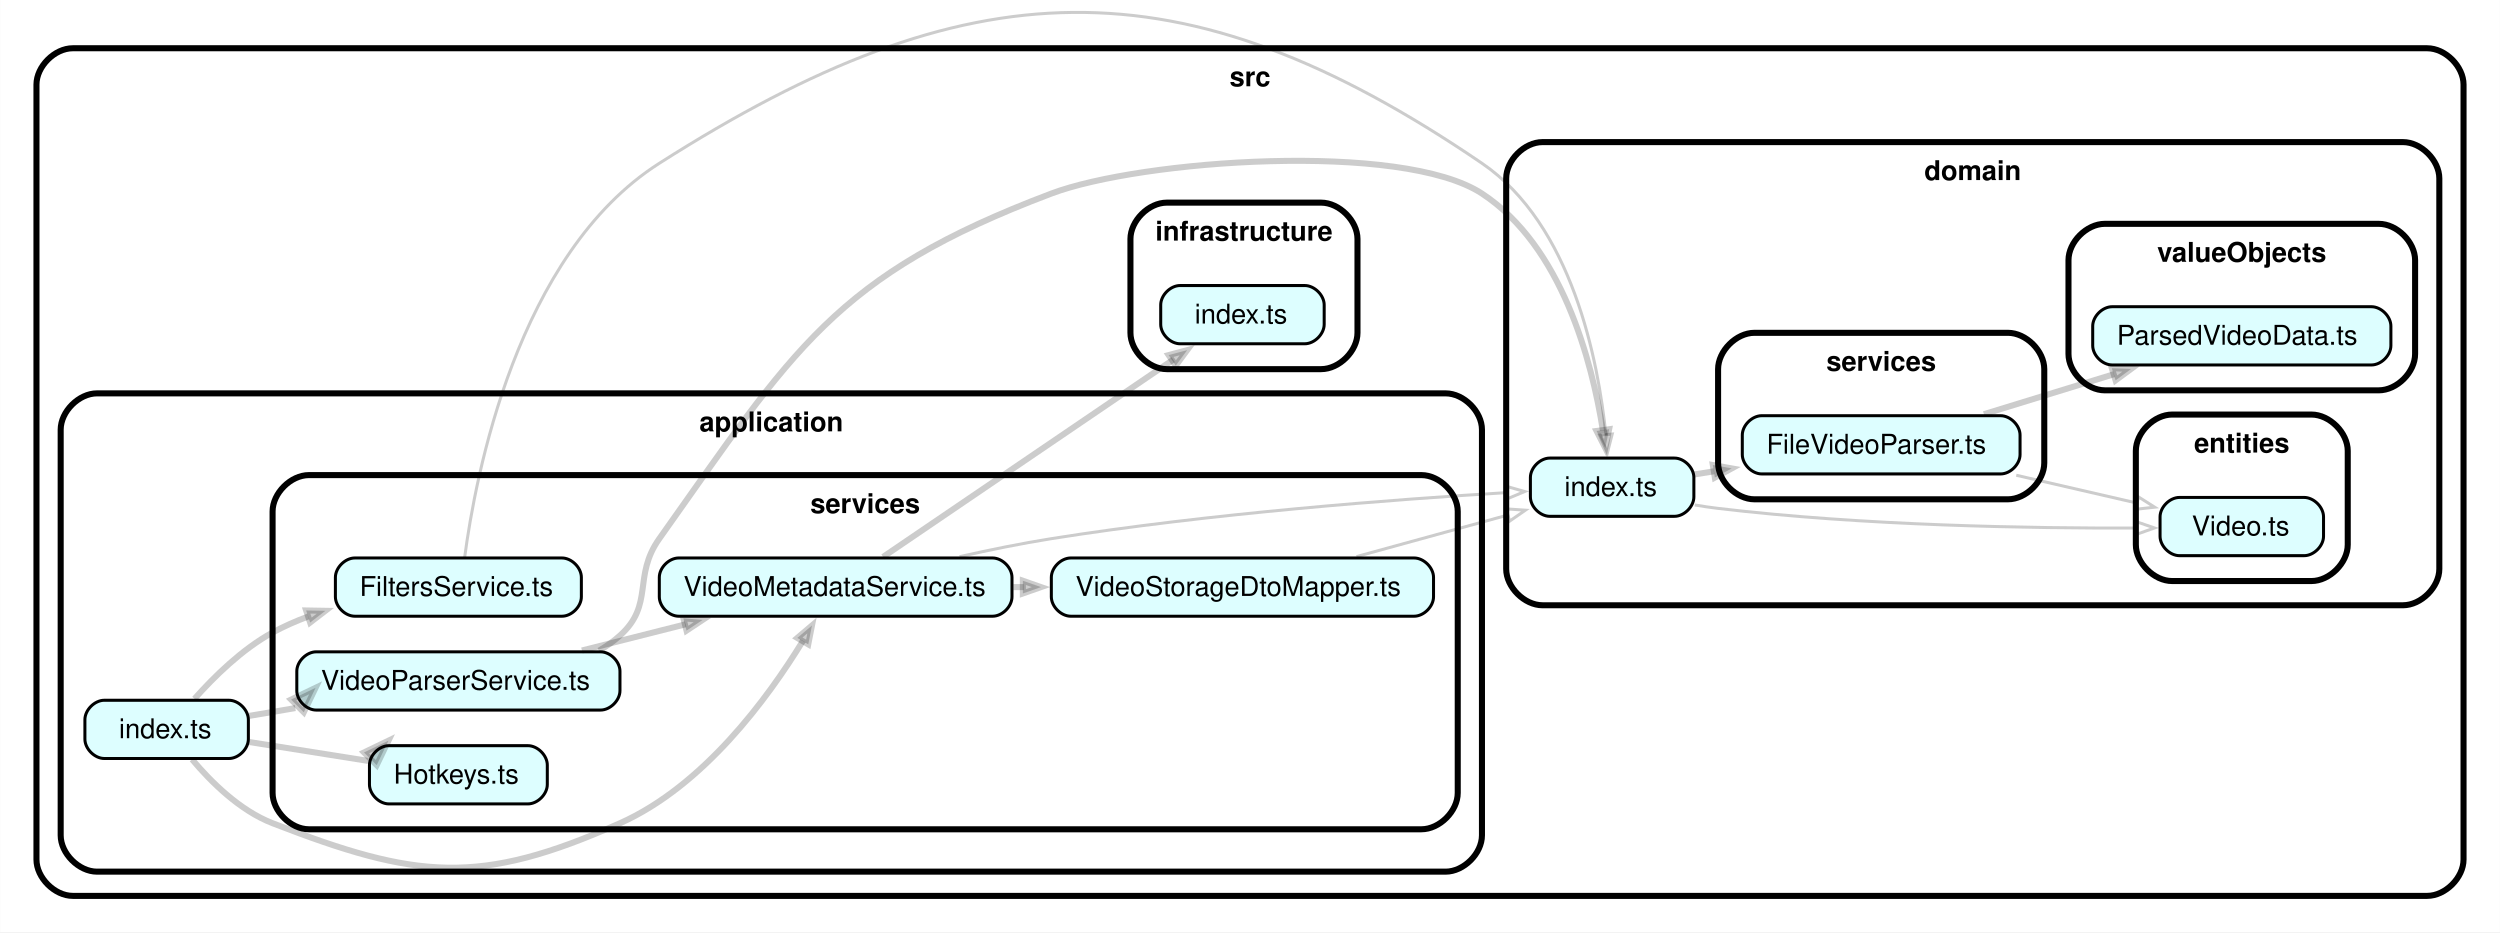
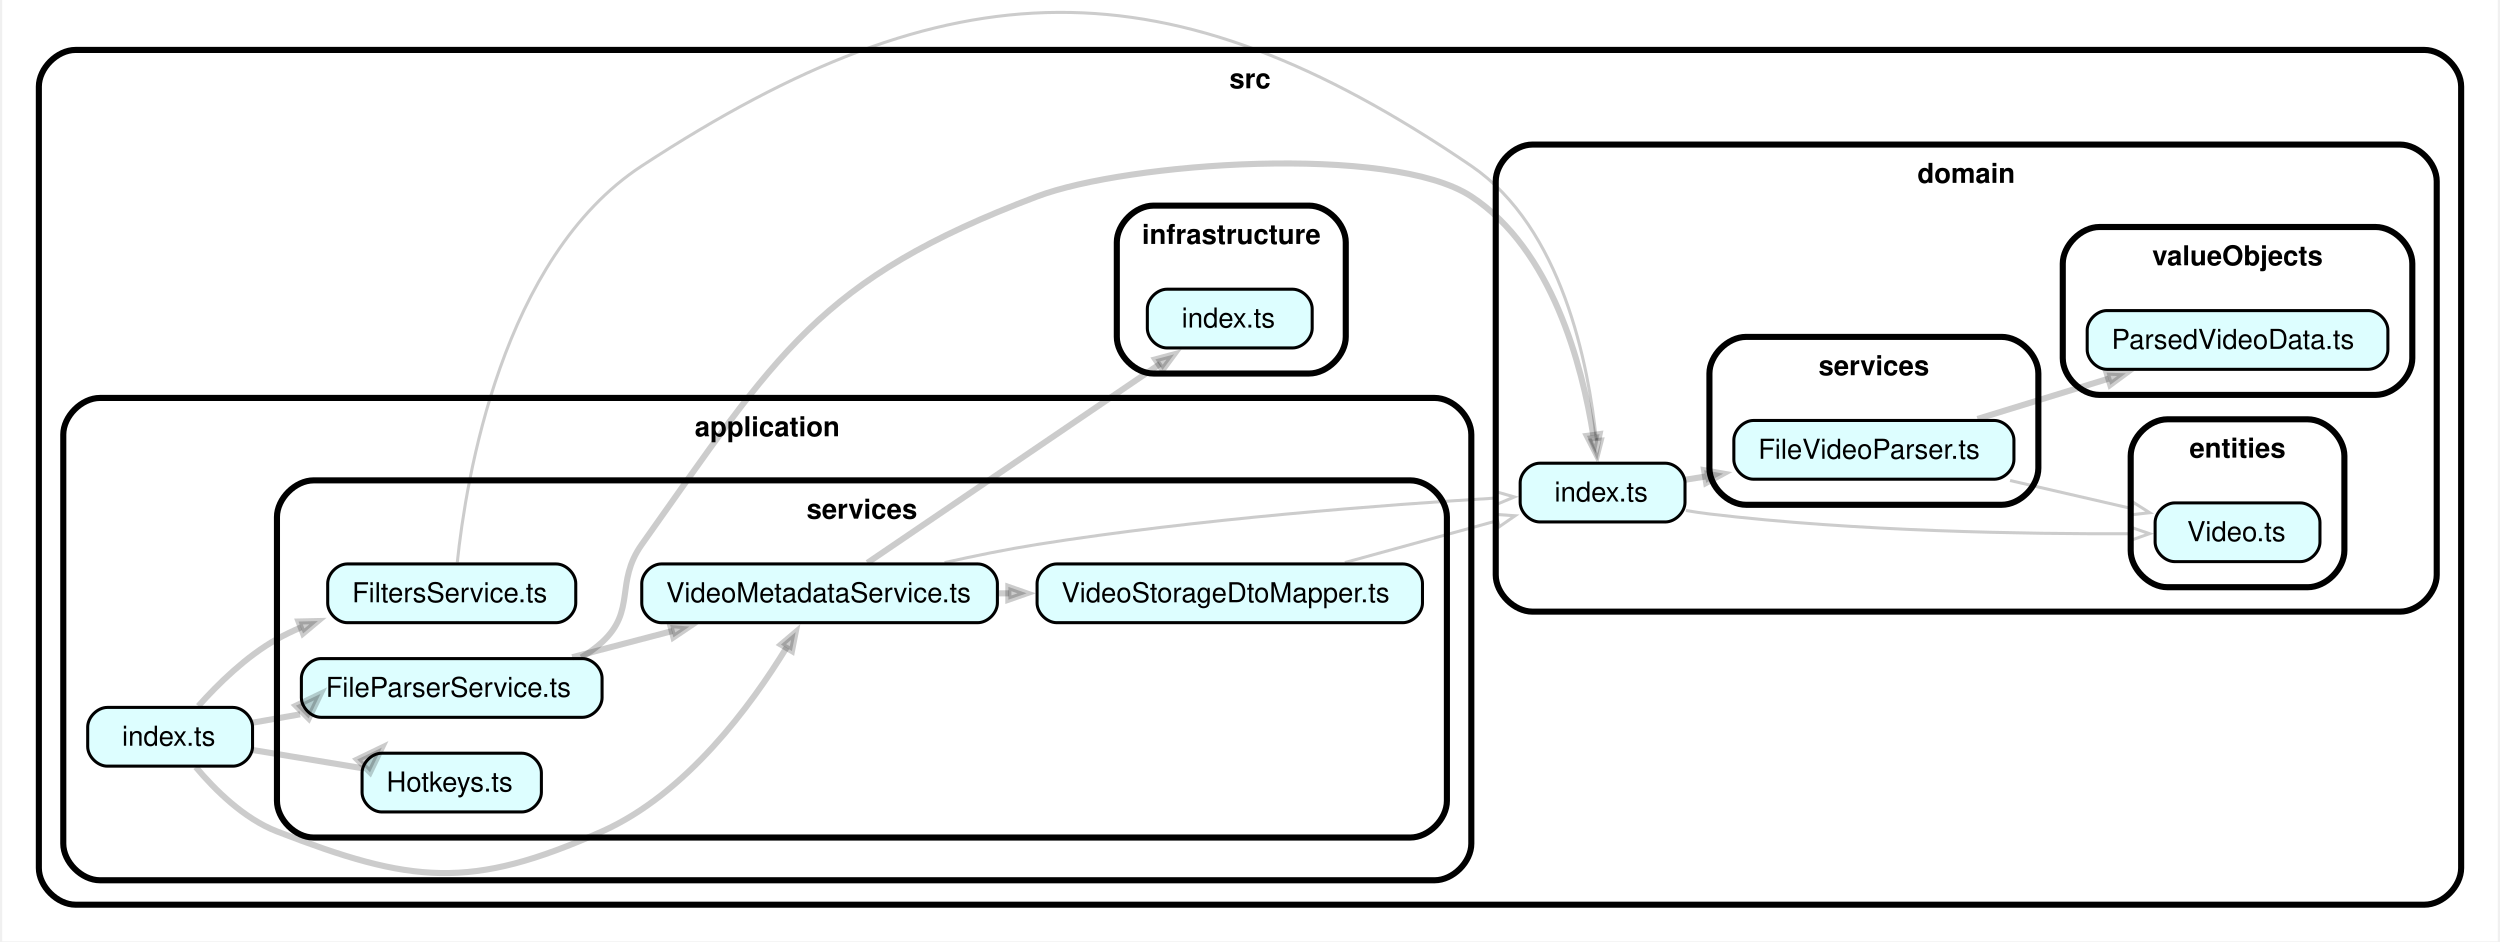
- <svg xmlns="http://www.w3.org/2000/svg" xmlns:xlink="http://www.w3.org/1999/xlink" width="826pt" height="308pt" viewBox="0.00 0.00 825.75 307.94">
-   <g id="graph0" class="graph" transform="scale(1 1) rotate(0) translate(4 303.94)">
-     <polygon fill="white" stroke="none" points="-4,4 -4,-303.94 821.75,-303.94 821.75,4 -4,4" />
+ <svg xmlns="http://www.w3.org/2000/svg" xmlns:xlink="http://www.w3.org/1999/xlink" width="818pt" height="308pt" viewBox="0.00 0.00 817.50 308.36">
+   <g id="graph0" class="graph" transform="scale(1 1) rotate(0) translate(4 304.36)">
+     <polygon fill="white" stroke="none" points="-4,4 -4,-304.36 813.5,-304.36 813.5,4 -4,4" />
    <g id="clust1" class="cluster">
-       <path fill="#ffffff" stroke="black" stroke-width="2" d="M20,-8C20,-8 797.75,-8 797.75,-8 803.75,-8 809.75,-14 809.75,-20 809.75,-20 809.75,-276 809.75,-276 809.75,-282 803.75,-288 797.75,-288 797.75,-288 20,-288 20,-288 14,-288 8,-282 8,-276 8,-276 8,-20 8,-20 8,-14 14,-8 20,-8" />
-       <text text-anchor="middle" x="408.88" y="-275.45" font-family="Helvetica,sans-Serif" font-weight="bold" font-size="9.00">src</text>
+       <path fill="#ffffff" stroke="black" stroke-width="2" d="M20,-8C20,-8 789.5,-8 789.5,-8 795.5,-8 801.5,-14 801.5,-20 801.5,-20 801.5,-276 801.5,-276 801.5,-282 795.5,-288 789.5,-288 789.5,-288 20,-288 20,-288 14,-288 8,-282 8,-276 8,-276 8,-20 8,-20 8,-14 14,-8 20,-8" />
+       <text text-anchor="middle" x="404.75" y="-275.45" font-family="Helvetica,sans-Serif" font-weight="bold" font-size="9.00">src</text>
    </g>
    <g id="clust2" class="cluster">
-       <path fill="#ffffff" stroke="black" stroke-width="2" d="M28,-16C28,-16 473.5,-16 473.5,-16 479.5,-16 485.5,-22 485.5,-28 485.5,-28 485.5,-162 485.5,-162 485.5,-168 479.5,-174 473.5,-174 473.5,-174 28,-174 28,-174 22,-174 16,-168 16,-162 16,-162 16,-28 16,-28 16,-22 22,-16 28,-16" />
-       <text text-anchor="middle" x="250.75" y="-161.45" font-family="Helvetica,sans-Serif" font-weight="bold" font-size="9.00">application</text>
+       <path fill="#ffffff" stroke="black" stroke-width="2" d="M28,-16C28,-16 465.25,-16 465.25,-16 471.25,-16 477.25,-22 477.25,-28 477.25,-28 477.25,-162 477.25,-162 477.25,-168 471.25,-174 465.25,-174 465.25,-174 28,-174 28,-174 22,-174 16,-168 16,-162 16,-162 16,-28 16,-28 16,-22 22,-16 28,-16" />
+       <text text-anchor="middle" x="246.62" y="-161.45" font-family="Helvetica,sans-Serif" font-weight="bold" font-size="9.00">application</text>
    </g>
    <g id="clust3" class="cluster">
-       <path fill="#ffffff" stroke="black" stroke-width="2" d="M98,-30C98,-30 465.5,-30 465.5,-30 471.5,-30 477.5,-36 477.5,-42 477.5,-42 477.5,-135 477.5,-135 477.5,-141 471.5,-147 465.5,-147 465.5,-147 98,-147 98,-147 92,-147 86,-141 86,-135 86,-135 86,-42 86,-42 86,-36 92,-30 98,-30" />
-       <text text-anchor="middle" x="281.75" y="-134.45" font-family="Helvetica,sans-Serif" font-weight="bold" font-size="9.00">services</text>
+       <path fill="#ffffff" stroke="black" stroke-width="2" d="M98,-30C98,-30 457.25,-30 457.25,-30 463.25,-30 469.25,-36 469.25,-42 469.25,-42 469.25,-135 469.25,-135 469.25,-141 463.25,-147 457.25,-147 457.25,-147 98,-147 98,-147 92,-147 86,-141 86,-135 86,-135 86,-42 86,-42 86,-36 92,-30 98,-30" />
+       <text text-anchor="middle" x="277.62" y="-134.45" font-family="Helvetica,sans-Serif" font-weight="bold" font-size="9.00">services</text>
    </g>
    <g id="clust4" class="cluster">
-       <path fill="#ffffff" stroke="black" stroke-width="2" d="M505.5,-104C505.5,-104 789.75,-104 789.75,-104 795.75,-104 801.75,-110 801.75,-116 801.75,-116 801.75,-245 801.75,-245 801.75,-251 795.75,-257 789.75,-257 789.75,-257 505.5,-257 505.5,-257 499.5,-257 493.5,-251 493.5,-245 493.5,-245 493.5,-116 493.5,-116 493.5,-110 499.5,-104 505.5,-104" />
-       <text text-anchor="middle" x="647.62" y="-244.45" font-family="Helvetica,sans-Serif" font-weight="bold" font-size="9.00">domain</text>
+       <path fill="#ffffff" stroke="black" stroke-width="2" d="M497.25,-104C497.25,-104 781.5,-104 781.5,-104 787.5,-104 793.5,-110 793.5,-116 793.5,-116 793.5,-245 793.5,-245 793.5,-251 787.5,-257 781.5,-257 781.5,-257 497.25,-257 497.25,-257 491.25,-257 485.25,-251 485.25,-245 485.25,-245 485.25,-116 485.25,-116 485.25,-110 491.25,-104 497.25,-104" />
+       <text text-anchor="middle" x="639.38" y="-244.45" font-family="Helvetica,sans-Serif" font-weight="bold" font-size="9.00">domain</text>
    </g>
    <g id="clust5" class="cluster">
-       <path fill="#ffffff" stroke="black" stroke-width="2" d="M713.5,-112C713.5,-112 759.5,-112 759.5,-112 765.5,-112 771.5,-118 771.5,-124 771.5,-124 771.5,-155 771.5,-155 771.5,-161 765.5,-167 759.5,-167 759.5,-167 713.5,-167 713.5,-167 707.5,-167 701.5,-161 701.5,-155 701.5,-155 701.5,-124 701.5,-124 701.5,-118 707.5,-112 713.5,-112" />
-       <text text-anchor="middle" x="736.5" y="-154.45" font-family="Helvetica,sans-Serif" font-weight="bold" font-size="9.00">entities</text>
+       <path fill="#ffffff" stroke="black" stroke-width="2" d="M705.25,-112C705.25,-112 751.25,-112 751.25,-112 757.25,-112 763.25,-118 763.25,-124 763.25,-124 763.25,-155 763.25,-155 763.25,-161 757.25,-167 751.25,-167 751.25,-167 705.25,-167 705.25,-167 699.25,-167 693.25,-161 693.25,-155 693.25,-155 693.25,-124 693.25,-124 693.25,-118 699.25,-112 705.25,-112" />
+       <text text-anchor="middle" x="728.25" y="-154.45" font-family="Helvetica,sans-Serif" font-weight="bold" font-size="9.00">entities</text>
+     </g>
+     <g id="clust7" class="cluster">
+       <path fill="#ffffff" stroke="black" stroke-width="2" d="M683,-175C683,-175 773.5,-175 773.5,-175 779.5,-175 785.5,-181 785.5,-187 785.5,-187 785.5,-218 785.5,-218 785.5,-224 779.5,-230 773.5,-230 773.5,-230 683,-230 683,-230 677,-230 671,-224 671,-218 671,-218 671,-187 671,-187 671,-181 677,-175 683,-175" />
+       <text text-anchor="middle" x="728.25" y="-217.45" font-family="Helvetica,sans-Serif" font-weight="bold" font-size="9.00">valueObjects</text>
    </g>
    <g id="clust6" class="cluster">
-       <path fill="#ffffff" stroke="black" stroke-width="2" d="M575.5,-139C575.5,-139 659.25,-139 659.25,-139 665.25,-139 671.25,-145 671.25,-151 671.25,-151 671.25,-182 671.25,-182 671.25,-188 665.25,-194 659.25,-194 659.25,-194 575.5,-194 575.5,-194 569.5,-194 563.5,-188 563.5,-182 563.5,-182 563.5,-151 563.5,-151 563.5,-145 569.5,-139 575.5,-139" />
-       <text text-anchor="middle" x="617.38" y="-181.45" font-family="Helvetica,sans-Serif" font-weight="bold" font-size="9.00">services</text>
-     </g>
-     <g id="clust7" class="cluster">
-       <path fill="#ffffff" stroke="black" stroke-width="2" d="M691.25,-175C691.25,-175 781.75,-175 781.75,-175 787.75,-175 793.75,-181 793.75,-187 793.75,-187 793.75,-218 793.75,-218 793.75,-224 787.75,-230 781.75,-230 781.75,-230 691.25,-230 691.25,-230 685.25,-230 679.25,-224 679.25,-218 679.25,-218 679.25,-187 679.25,-187 679.25,-181 685.25,-175 691.25,-175" />
-       <text text-anchor="middle" x="736.5" y="-217.45" font-family="Helvetica,sans-Serif" font-weight="bold" font-size="9.00">valueObjects</text>
+       <path fill="#ffffff" stroke="black" stroke-width="2" d="M567.25,-139C567.25,-139 651,-139 651,-139 657,-139 663,-145 663,-151 663,-151 663,-182 663,-182 663,-188 657,-194 651,-194 651,-194 567.25,-194 567.25,-194 561.25,-194 555.25,-188 555.25,-182 555.25,-182 555.25,-151 555.25,-151 555.25,-145 561.25,-139 567.25,-139" />
+       <text text-anchor="middle" x="609.12" y="-181.45" font-family="Helvetica,sans-Serif" font-weight="bold" font-size="9.00">services</text>
    </g>
    <g id="clust8" class="cluster">
-       <path fill="#ffffff" stroke="black" stroke-width="2" d="M381.38,-182C381.38,-182 432.38,-182 432.38,-182 438.38,-182 444.38,-188 444.38,-194 444.38,-194 444.38,-225 444.38,-225 444.38,-231 438.38,-237 432.38,-237 432.38,-237 381.38,-237 381.38,-237 375.38,-237 369.38,-231 369.38,-225 369.38,-225 369.38,-194 369.38,-194 369.38,-188 375.38,-182 381.38,-182" />
-       <text text-anchor="middle" x="406.88" y="-224.45" font-family="Helvetica,sans-Serif" font-weight="bold" font-size="9.00">infrastructure</text>
+       <path fill="#ffffff" stroke="black" stroke-width="2" d="M373.12,-182C373.12,-182 424.12,-182 424.12,-182 430.12,-182 436.12,-188 436.12,-194 436.12,-194 436.12,-225 436.12,-225 436.12,-231 430.12,-237 424.12,-237 424.12,-237 373.12,-237 373.12,-237 367.12,-237 361.12,-231 361.12,-225 361.12,-225 361.12,-194 361.12,-194 361.12,-188 367.12,-182 373.12,-182" />
+       <text text-anchor="middle" x="398.62" y="-224.45" font-family="Helvetica,sans-Serif" font-weight="bold" font-size="9.00">infrastructure</text>
    </g>
    <g id="node1" class="node">
      <g id="a_node1">
        <a xlink:href="src/application/index.ts" xlink:title="index.ts">
          <path fill="#ddfeff" stroke="black" d="M71.58,-72.62C71.58,-72.62 30.42,-72.62 30.42,-72.62 27.21,-72.62 24,-69.42 24,-66.21 24,-66.21 24,-59.79 24,-59.79 24,-56.58 27.21,-53.38 30.42,-53.38 30.42,-53.38 71.58,-53.38 71.58,-53.38 74.79,-53.38 78,-56.58 78,-59.79 78,-59.79 78,-66.21 78,-66.21 78,-69.42 74.79,-72.62 71.58,-72.62" />
          <text text-anchor="start" x="35.25" y="-60.08" font-family="Helvetica,sans-Serif" font-size="9.00">index.ts</text>
        </a>
      </g>
    </g>
    <g id="node2" class="node">
      <g id="a_node2">
-         <a xlink:href="src/application/services/FiltersService.ts" xlink:title="FiltersService.ts">
-           <path fill="#ddfeff" stroke="black" d="M181.58,-119.62C181.58,-119.62 113.17,-119.62 113.17,-119.62 109.96,-119.62 106.75,-116.42 106.75,-113.21 106.75,-113.21 106.75,-106.79 106.75,-106.79 106.75,-103.58 109.96,-100.38 113.17,-100.38 113.17,-100.38 181.58,-100.38 181.58,-100.38 184.79,-100.38 188,-103.58 188,-106.79 188,-106.79 188,-113.21 188,-113.21 188,-116.42 184.79,-119.62 181.58,-119.62" />
-           <text text-anchor="start" x="114.75" y="-107.08" font-family="Helvetica,sans-Serif" font-size="9.00">FiltersService.ts</text>
+         <a xlink:href="src/application/services/FileParserService.ts" xlink:title="FileParserService.ts">
+           <path fill="#ddfeff" stroke="black" d="M186.08,-88.62C186.08,-88.62 100.42,-88.62 100.42,-88.62 97.21,-88.62 94,-85.42 94,-82.21 94,-82.21 94,-75.79 94,-75.79 94,-72.58 97.21,-69.38 100.42,-69.38 100.42,-69.38 186.08,-69.38 186.08,-69.38 189.29,-69.38 192.5,-72.58 192.5,-75.79 192.5,-75.79 192.5,-82.21 192.5,-82.21 192.5,-85.42 189.29,-88.62 186.08,-88.62" />
+           <text text-anchor="start" x="102" y="-76.08" font-family="Helvetica,sans-Serif" font-size="9.00">FileParserService.ts</text>
        </a>
      </g>
    </g>
    <g id="edge1" class="edge">
-       <path fill="none" stroke="#000000" stroke-width="2" stroke-opacity="0.2" d="M60.21,-73.11C66.54,-80.25 75.89,-89.49 86,-95 89.72,-97.03 93.71,-98.78 97.81,-100.31" />
-       <polygon fill="#000000" fill-opacity="0.2" stroke="#000000" stroke-width="2" stroke-opacity="0.2" points="97.08,-102.28 103.44,-102.17 98.4,-98.29 97.08,-102.28" />
+       <path fill="none" stroke="#000000" stroke-width="2" stroke-opacity="0.2" d="M78.1,-67.63C83,-68.5 88.26,-69.43 93.58,-70.37" />
+       <polygon fill="#000000" fill-opacity="0.2" stroke="#000000" stroke-width="2" stroke-opacity="0.2" points="96.39,-68.98 100.29,-77.08 92.19,-73.18 96.39,-68.98" />
    </g>
    <g id="node3" class="node">
      <g id="a_node3">
-         <a xlink:href="src/application/services/Hotkeys.ts" xlink:title="Hotkeys.ts">
-           <path fill="#ddfeff" stroke="black" d="M170.33,-57.62C170.33,-57.62 124.42,-57.62 124.42,-57.62 121.21,-57.62 118,-54.42 118,-51.21 118,-51.21 118,-44.79 118,-44.79 118,-41.58 121.21,-38.38 124.42,-38.38 124.42,-38.38 170.33,-38.38 170.33,-38.38 173.54,-38.38 176.75,-41.58 176.75,-44.79 176.75,-44.79 176.75,-51.21 176.75,-51.21 176.75,-54.42 173.54,-57.62 170.33,-57.62" />
-           <text text-anchor="start" x="126" y="-45.08" font-family="Helvetica,sans-Serif" font-size="9.00">Hotkeys.ts</text>
+         <a xlink:href="src/application/services/FiltersService.ts" xlink:title="FiltersService.ts">
+           <path fill="#ddfeff" stroke="black" d="M177.46,-119.62C177.46,-119.62 109.04,-119.62 109.04,-119.62 105.83,-119.62 102.62,-116.42 102.62,-113.21 102.62,-113.21 102.62,-106.79 102.62,-106.79 102.62,-103.58 105.83,-100.38 109.04,-100.38 109.04,-100.38 177.46,-100.38 177.46,-100.38 180.67,-100.38 183.88,-103.58 183.88,-106.79 183.88,-106.79 183.88,-113.21 183.88,-113.21 183.88,-116.42 180.67,-119.62 177.46,-119.62" />
+           <text text-anchor="start" x="110.62" y="-107.08" font-family="Helvetica,sans-Serif" font-size="9.00">FiltersService.ts</text>
        </a>
      </g>
    </g>
    <g id="edge2" class="edge">
-       <path fill="none" stroke="#000000" stroke-width="2" stroke-opacity="0.2" d="M78.29,-58.82C90.51,-56.88 105.07,-54.57 117.58,-52.58" />
-       <polygon fill="#000000" fill-opacity="0.2" stroke="#000000" stroke-width="2" stroke-opacity="0.2" points="120.39,-51.18 124.29,-59.28 116.19,-55.38 120.39,-51.18" />
+       <path fill="none" stroke="#000000" stroke-width="2" stroke-opacity="0.2" d="M60.24,-73.06C66.58,-80.17 75.94,-89.4 86,-95 88.52,-96.4 91.17,-97.68 93.9,-98.84" />
+       <polygon fill="#000000" fill-opacity="0.2" stroke="#000000" stroke-width="2" stroke-opacity="0.2" points="93.06,-100.76 99.42,-100.91 94.54,-96.83 93.06,-100.76" />
    </g>
    <g id="node4" class="node">
      <g id="a_node4">
-         <a xlink:href="src/application/services/VideoMetadataService.ts" xlink:title="VideoMetadataService.ts">
-           <path fill="#ddfeff" stroke="black" d="M323.83,-119.62C323.83,-119.62 220.17,-119.62 220.17,-119.62 216.96,-119.62 213.75,-116.42 213.75,-113.21 213.75,-113.21 213.75,-106.79 213.75,-106.79 213.75,-103.58 216.96,-100.38 220.17,-100.38 220.17,-100.38 323.83,-100.38 323.83,-100.38 327.04,-100.38 330.25,-103.58 330.25,-106.79 330.25,-106.79 330.25,-113.21 330.25,-113.21 330.25,-116.42 327.04,-119.62 323.83,-119.62" />
-           <text text-anchor="start" x="221.75" y="-107.08" font-family="Helvetica,sans-Serif" font-size="9.00">VideoMetadataService.ts</text>
+         <a xlink:href="src/application/services/Hotkeys.ts" xlink:title="Hotkeys.ts">
+           <path fill="#ddfeff" stroke="black" d="M166.21,-57.62C166.21,-57.62 120.29,-57.62 120.29,-57.62 117.08,-57.62 113.88,-54.42 113.88,-51.21 113.88,-51.21 113.88,-44.79 113.88,-44.79 113.88,-41.58 117.08,-38.38 120.29,-38.38 120.29,-38.38 166.21,-38.38 166.21,-38.38 169.42,-38.38 172.62,-41.58 172.62,-44.79 172.62,-44.79 172.62,-51.21 172.62,-51.21 172.62,-54.42 169.42,-57.62 166.21,-57.62" />
+           <text text-anchor="start" x="121.88" y="-45.08" font-family="Helvetica,sans-Serif" font-size="9.00">Hotkeys.ts</text>
        </a>
      </g>
    </g>
    <g id="edge3" class="edge">
-       <path fill="none" stroke="#000000" stroke-width="2" stroke-opacity="0.2" d="M59.41,-53.08C65.6,-45.7 75.13,-36.21 86,-32 133.56,-13.57 154.16,-11.26 200.75,-32 228.31,-44.27 249.59,-73.27 261.2,-92.25" />
-       <polygon fill="#000000" fill-opacity="0.2" stroke="#000000" stroke-width="2" stroke-opacity="0.2" points="259.33,-93.21 264.18,-97.32 262.95,-91.08 259.33,-93.21" />
+       <path fill="none" stroke="#000000" stroke-width="2" stroke-opacity="0.2" d="M78.1,-58.66C89.24,-56.81 102.28,-54.64 113.68,-52.75" />
+       <polygon fill="#000000" fill-opacity="0.2" stroke="#000000" stroke-width="2" stroke-opacity="0.2" points="116.48,-51.36 120.38,-59.46 112.28,-55.56 116.48,-51.36" />
    </g>
    <g id="node5" class="node">
      <g id="a_node5">
-         <a xlink:href="src/application/services/VideoParserService.ts" xlink:title="VideoParserService.ts">
-           <path fill="#ddfeff" stroke="black" d="M194.33,-88.62C194.33,-88.62 100.42,-88.62 100.42,-88.62 97.21,-88.62 94,-85.42 94,-82.21 94,-82.21 94,-75.79 94,-75.79 94,-72.58 97.21,-69.38 100.42,-69.38 100.42,-69.38 194.33,-69.38 194.33,-69.38 197.54,-69.38 200.75,-72.58 200.75,-75.79 200.75,-75.79 200.75,-82.21 200.75,-82.21 200.75,-85.42 197.54,-88.62 194.33,-88.62" />
-           <text text-anchor="start" x="102" y="-76.08" font-family="Helvetica,sans-Serif" font-size="9.00">VideoParserService.ts</text>
+         <a xlink:href="src/application/services/VideoMetadataService.ts" xlink:title="VideoMetadataService.ts">
+           <path fill="#ddfeff" stroke="black" d="M315.58,-119.62C315.58,-119.62 211.92,-119.62 211.92,-119.62 208.71,-119.62 205.5,-116.42 205.5,-113.21 205.5,-113.21 205.5,-106.79 205.5,-106.79 205.5,-103.58 208.71,-100.38 211.92,-100.38 211.92,-100.38 315.58,-100.38 315.58,-100.38 318.79,-100.38 322,-103.58 322,-106.79 322,-106.79 322,-113.21 322,-113.21 322,-116.42 318.79,-119.62 315.58,-119.62" />
+           <text text-anchor="start" x="213.5" y="-107.08" font-family="Helvetica,sans-Serif" font-size="9.00">VideoMetadataService.ts</text>
        </a>
      </g>
    </g>
    <g id="edge4" class="edge">
-       <path fill="none" stroke="#000000" stroke-width="2" stroke-opacity="0.2" d="M78.29,-67.46C83.09,-68.27 88.25,-69.15 93.51,-70.04" />
-       <polygon fill="#000000" fill-opacity="0.2" stroke="#000000" stroke-width="2" stroke-opacity="0.2" points="96.31,-68.64 100.21,-76.74 92.11,-72.84 96.31,-68.64" />
+       <path fill="none" stroke="#000000" stroke-width="2" stroke-opacity="0.2" d="M59.41,-53.08C65.6,-45.7 75.13,-36.21 86,-32 130.14,-14.9 149.26,-12.75 192.5,-32 220.06,-44.27 241.34,-73.27 252.95,-92.25" />
+       <polygon fill="#000000" fill-opacity="0.2" stroke="#000000" stroke-width="2" stroke-opacity="0.2" points="251.08,-93.21 255.93,-97.32 254.7,-91.08 251.08,-93.21" />
+     </g>
+     <g id="edge5" class="edge">
+       <path fill="none" stroke="#000000" stroke-width="2" stroke-opacity="0.2" d="M182.72,-89.06C193.18,-91.8 204.61,-94.79 215.49,-97.64" />
+       <polygon fill="#000000" fill-opacity="0.2" stroke="#000000" stroke-width="2" stroke-opacity="0.2" points="214.8,-99.63 221.14,-99.11 215.86,-95.56 214.8,-99.63" />
    </g>
    <g id="node6" class="node">
      <g id="a_node6">
        <a xlink:href="src/domain/index.ts" xlink:title="index.ts">
-           <path fill="#ddfeff" stroke="black" d="M549.08,-152.62C549.08,-152.62 507.92,-152.62 507.92,-152.62 504.71,-152.62 501.5,-149.42 501.5,-146.21 501.5,-146.21 501.5,-139.79 501.5,-139.79 501.5,-136.58 504.71,-133.38 507.92,-133.38 507.92,-133.38 549.08,-133.38 549.08,-133.38 552.29,-133.38 555.5,-136.58 555.5,-139.79 555.5,-139.79 555.5,-146.21 555.5,-146.21 555.5,-149.42 552.29,-152.62 549.08,-152.62" />
-           <text text-anchor="start" x="512.75" y="-140.07" font-family="Helvetica,sans-Serif" font-size="9.00">index.ts</text>
+           <path fill="#ddfeff" stroke="black" d="M540.83,-152.62C540.83,-152.62 499.67,-152.62 499.67,-152.62 496.46,-152.62 493.25,-149.42 493.25,-146.21 493.25,-146.21 493.25,-139.79 493.25,-139.79 493.25,-136.58 496.46,-133.38 499.67,-133.38 499.67,-133.38 540.83,-133.38 540.83,-133.38 544.04,-133.38 547.25,-136.58 547.25,-139.79 547.25,-139.79 547.25,-146.21 547.25,-146.21 547.25,-149.42 544.04,-152.62 540.83,-152.62" />
+           <text text-anchor="start" x="504.5" y="-140.07" font-family="Helvetica,sans-Serif" font-size="9.00">index.ts</text>
        </a>
      </g>
    </g>
-     <g id="edge5" class="edge">
-       <path fill="none" stroke="#000000" stroke-opacity="0.2" d="M149.44,-119.76C152.94,-146.34 166.68,-220.03 213.75,-250 315.63,-314.87 385.71,-318.03 485.5,-250 515.26,-229.71 523.93,-184.85 526.46,-160.15" />
-       <polygon fill="none" stroke="#000000" stroke-opacity="0.2" points="528.53,-160.56 526.95,-154.4 524.35,-160.2 528.53,-160.56" />
+     <g id="edge6" class="edge">
+       <path fill="none" stroke="#000000" stroke-width="2" stroke-opacity="0.2" d="M185.68,-88.99C188.13,-90.44 190.43,-92.1 192.5,-94 203.8,-104.39 196.61,-113.48 205.5,-126 249.89,-188.52 263.26,-212.92 335,-240 364.57,-251.16 450.83,-257.35 477.25,-240 503.69,-222.64 513.57,-184.68 517.2,-161.73" />
+       <polygon fill="#000000" fill-opacity="0.2" stroke="#000000" stroke-width="2" stroke-opacity="0.2" points="519.26,-162.15 517.99,-155.92 515.1,-161.58 519.26,-162.15" />
    </g>
    <g id="edge7" class="edge">
-       <path fill="none" stroke="#000000" stroke-opacity="0.2" d="M312.94,-120.06C322.8,-122.27 333.37,-124.43 343.25,-126 395.59,-134.34 457,-138.99 494.05,-141.24" />
-       <polygon fill="none" stroke="#000000" stroke-opacity="0.2" points="493.5,-143.31 499.61,-141.57 493.75,-139.12 493.5,-143.31" />
+       <path fill="none" stroke="#000000" stroke-opacity="0.2" d="M145.07,-120.12C147.86,-146.96 159.54,-219.94 205.5,-250 306.58,-316.11 377.46,-318.03 477.25,-250 507.01,-229.71 515.68,-184.85 518.21,-160.15" />
+       <polygon fill="none" stroke="#000000" stroke-opacity="0.2" points="520.28,-160.56 518.7,-154.4 516.1,-160.2 520.28,-160.56" />
+     </g>
+     <g id="edge9" class="edge">
+       <path fill="none" stroke="#000000" stroke-opacity="0.2" d="M304.69,-120.06C314.55,-122.27 325.12,-124.43 335,-126 387.34,-134.34 448.75,-138.99 485.8,-141.24" />
+       <polygon fill="none" stroke="#000000" stroke-opacity="0.2" points="485.25,-143.31 491.36,-141.57 485.5,-139.12 485.25,-143.31" />
    </g>
    <g id="node7" class="node">
      <g id="a_node7">
        <a xlink:href="src/application/services/VideoStorageDtoMapper.ts" xlink:title="VideoStorageDtoMapper.ts">
-           <path fill="#ddfeff" stroke="black" d="M463.08,-119.62C463.08,-119.62 349.67,-119.62 349.67,-119.62 346.46,-119.62 343.25,-116.42 343.25,-113.21 343.25,-113.21 343.25,-106.79 343.25,-106.79 343.25,-103.58 346.46,-100.38 349.67,-100.38 349.67,-100.38 463.08,-100.38 463.08,-100.38 466.29,-100.38 469.5,-103.58 469.5,-106.79 469.5,-106.79 469.5,-113.21 469.5,-113.21 469.5,-116.42 466.29,-119.62 463.08,-119.62" />
-           <text text-anchor="start" x="351.25" y="-107.08" font-family="Helvetica,sans-Serif" font-size="9.00">VideoStorageDtoMapper.ts</text>
+           <path fill="#ddfeff" stroke="black" d="M454.83,-119.62C454.83,-119.62 341.42,-119.62 341.42,-119.62 338.21,-119.62 335,-116.42 335,-113.21 335,-113.21 335,-106.79 335,-106.79 335,-103.58 338.21,-100.38 341.42,-100.38 341.42,-100.38 454.83,-100.38 454.83,-100.38 458.04,-100.38 461.25,-103.58 461.25,-106.79 461.25,-106.79 461.25,-113.21 461.25,-113.21 461.25,-116.42 458.04,-119.62 454.83,-119.62" />
+           <text text-anchor="start" x="343" y="-107.08" font-family="Helvetica,sans-Serif" font-size="9.00">VideoStorageDtoMapper.ts</text>
        </a>
      </g>
    </g>
-     <g id="edge6" class="edge">
-       <path fill="none" stroke="#000000" stroke-width="2" stroke-opacity="0.2" d="M330.68,-110C331.81,-110 332.95,-110 334.09,-110" />
-       <polygon fill="#000000" fill-opacity="0.2" stroke="#000000" stroke-width="2" stroke-opacity="0.2" points="333.84,-112.1 339.84,-110 333.84,-107.9 333.84,-112.1" />
+     <g id="edge8" class="edge">
+       <path fill="none" stroke="#000000" stroke-width="2" stroke-opacity="0.2" d="M322.43,-110C323.56,-110 324.7,-110 325.84,-110" />
+       <polygon fill="#000000" fill-opacity="0.2" stroke="#000000" stroke-width="2" stroke-opacity="0.2" points="325.59,-112.1 331.59,-110 325.59,-107.9 325.59,-112.1" />
    </g>
    <g id="node8" class="node">
      <g id="a_node8">
        <a xlink:href="src/infrastructure/index.ts" xlink:title="index.ts">
-           <path fill="#ddfeff" stroke="black" d="M426.96,-209.62C426.96,-209.62 385.79,-209.62 385.79,-209.62 382.58,-209.62 379.38,-206.42 379.38,-203.21 379.38,-203.21 379.38,-196.79 379.38,-196.79 379.38,-193.58 382.58,-190.38 385.79,-190.38 385.79,-190.38 426.96,-190.38 426.96,-190.38 430.17,-190.38 433.38,-193.58 433.38,-196.79 433.38,-196.79 433.38,-203.21 433.38,-203.21 433.38,-206.42 430.17,-209.62 426.96,-209.62" />
-           <text text-anchor="start" x="390.62" y="-197.07" font-family="Helvetica,sans-Serif" font-size="9.00">index.ts</text>
+           <path fill="#ddfeff" stroke="black" d="M418.71,-209.62C418.71,-209.62 377.54,-209.62 377.54,-209.62 374.33,-209.62 371.12,-206.42 371.12,-203.21 371.12,-203.21 371.12,-196.79 371.12,-196.79 371.12,-193.58 374.33,-190.38 377.54,-190.38 377.54,-190.38 418.71,-190.38 418.71,-190.38 421.92,-190.38 425.12,-193.58 425.12,-196.79 425.12,-196.79 425.12,-203.21 425.12,-203.21 425.12,-206.42 421.92,-209.62 418.71,-209.62" />
+           <text text-anchor="start" x="382.38" y="-197.07" font-family="Helvetica,sans-Serif" font-size="9.00">index.ts</text>
        </a>
      </g>
    </g>
-     <g id="edge8" class="edge">
-       <path fill="none" stroke="#000000" stroke-width="2" stroke-opacity="0.2" d="M287.67,-119.98C310.93,-135.79 356.4,-166.7 383.51,-185.13" />
-       <polygon fill="#000000" fill-opacity="0.2" stroke="#000000" stroke-width="2" stroke-opacity="0.2" points="381.99,-186.64 388.13,-188.28 384.35,-183.17 381.99,-186.64" />
-     </g>
-     <g id="edge9" class="edge">
-       <path fill="none" stroke="#000000" stroke-width="2" stroke-opacity="0.2" d="M188.19,-89.06C199.11,-91.83 211.08,-94.85 222.43,-97.72" />
-       <polygon fill="#000000" fill-opacity="0.2" stroke="#000000" stroke-width="2" stroke-opacity="0.2" points="221.7,-99.7 228.03,-99.14 222.73,-95.63 221.7,-99.7" />
-     </g>
    <g id="edge10" class="edge">
-       <path fill="none" stroke="#000000" stroke-width="2" stroke-opacity="0.2" d="M193.83,-89C196.3,-90.45 198.64,-92.1 200.75,-94 212.17,-104.26 204.86,-113.48 213.75,-126 258.14,-188.52 271.51,-212.92 343.25,-240 372.82,-251.16 459.08,-257.35 485.5,-240 511.94,-222.64 521.82,-184.68 525.45,-161.73" />
-       <polygon fill="#000000" fill-opacity="0.2" stroke="#000000" stroke-width="2" stroke-opacity="0.2" points="527.51,-162.15 526.24,-155.92 523.35,-161.58 527.51,-162.15" />
+       <path fill="none" stroke="#000000" stroke-width="2" stroke-opacity="0.2" d="M279.42,-119.98C302.68,-135.79 348.15,-166.7 375.26,-185.13" />
+       <polygon fill="#000000" fill-opacity="0.2" stroke="#000000" stroke-width="2" stroke-opacity="0.2" points="373.74,-186.64 379.88,-188.28 376.1,-183.17 373.74,-186.64" />
    </g>
    <g id="node9" class="node">
      <g id="a_node9">
        <a xlink:href="src/domain/entities/Video.ts" xlink:title="Video.ts">
-           <path fill="#ddfeff" stroke="black" d="M757.08,-139.62C757.08,-139.62 715.92,-139.62 715.92,-139.62 712.71,-139.62 709.5,-136.42 709.5,-133.21 709.5,-133.21 709.5,-126.79 709.5,-126.79 709.5,-123.58 712.71,-120.38 715.92,-120.38 715.92,-120.38 757.08,-120.38 757.08,-120.38 760.29,-120.38 763.5,-123.58 763.5,-126.79 763.5,-126.79 763.5,-133.21 763.5,-133.21 763.5,-136.42 760.29,-139.62 757.08,-139.62" />
-           <text text-anchor="start" x="720" y="-127.08" font-family="Helvetica,sans-Serif" font-size="9.00">Video.ts</text>
+           <path fill="#ddfeff" stroke="black" d="M748.83,-139.62C748.83,-139.62 707.67,-139.62 707.67,-139.62 704.46,-139.62 701.25,-136.42 701.25,-133.21 701.25,-133.21 701.25,-126.79 701.25,-126.79 701.25,-123.58 704.46,-120.38 707.67,-120.38 707.67,-120.38 748.83,-120.38 748.83,-120.38 752.04,-120.38 755.25,-123.58 755.25,-126.79 755.25,-126.79 755.25,-133.21 755.25,-133.21 755.25,-136.42 752.04,-139.62 748.83,-139.62" />
+           <text text-anchor="start" x="711.75" y="-127.08" font-family="Helvetica,sans-Serif" font-size="9.00">Video.ts</text>
        </a>
      </g>
    </g>
    <g id="edge12" class="edge">
-       <path fill="none" stroke="#000000" stroke-opacity="0.2" d="M555.79,-137.13C558.38,-136.69 560.99,-136.3 563.5,-136 611.42,-130.27 667.34,-129.38 702.09,-129.51" />
-       <polygon fill="none" stroke="#000000" stroke-opacity="0.2" points="701.64,-131.61 707.66,-129.54 701.67,-127.41 701.64,-131.61" />
+       <path fill="none" stroke="#000000" stroke-opacity="0.2" d="M547.54,-137.13C550.13,-136.69 552.74,-136.3 555.25,-136 603.17,-130.27 659.09,-129.38 693.84,-129.51" />
+       <polygon fill="none" stroke="#000000" stroke-opacity="0.2" points="693.39,-131.61 699.41,-129.54 693.42,-127.41 693.39,-131.61" />
    </g>
    <g id="node10" class="node">
      <g id="a_node10">
        <a xlink:href="src/domain/services/FileVideoParser.ts" xlink:title="FileVideoParser.ts">
-           <path fill="#ddfeff" stroke="black" d="M656.83,-166.62C656.83,-166.62 577.92,-166.62 577.92,-166.62 574.71,-166.62 571.5,-163.42 571.5,-160.21 571.5,-160.21 571.5,-153.79 571.5,-153.79 571.5,-150.58 574.71,-147.38 577.92,-147.38 577.92,-147.38 656.83,-147.38 656.83,-147.38 660.04,-147.38 663.25,-150.58 663.25,-153.79 663.25,-153.79 663.25,-160.21 663.25,-160.21 663.25,-163.42 660.04,-166.62 656.83,-166.62" />
-           <text text-anchor="start" x="579.5" y="-154.07" font-family="Helvetica,sans-Serif" font-size="9.00">FileVideoParser.ts</text>
+           <path fill="#ddfeff" stroke="black" d="M648.58,-166.62C648.58,-166.62 569.67,-166.62 569.67,-166.62 566.46,-166.62 563.25,-163.42 563.25,-160.21 563.25,-160.21 563.25,-153.79 563.25,-153.79 563.25,-150.58 566.46,-147.38 569.67,-147.38 569.67,-147.38 648.58,-147.38 648.58,-147.38 651.79,-147.38 655,-150.58 655,-153.79 655,-153.79 655,-160.21 655,-160.21 655,-163.42 651.79,-166.62 648.58,-166.62" />
+           <text text-anchor="start" x="571.25" y="-154.07" font-family="Helvetica,sans-Serif" font-size="9.00">FileVideoParser.ts</text>
        </a>
      </g>
    </g>
    <g id="edge13" class="edge">
-       <path fill="none" stroke="#000000" stroke-width="2" stroke-opacity="0.2" d="M555.57,-147.2C557.71,-147.55 559.92,-147.9 562.17,-148.26" />
-       <polygon fill="#000000" fill-opacity="0.2" stroke="#000000" stroke-width="2" stroke-opacity="0.2" points="561.76,-150.33 568.01,-149.21 562.43,-146.18 561.76,-150.33" />
+       <path fill="none" stroke="#000000" stroke-width="2" stroke-opacity="0.2" d="M547.32,-147.2C549.46,-147.55 551.67,-147.9 553.92,-148.26" />
+       <polygon fill="#000000" fill-opacity="0.2" stroke="#000000" stroke-width="2" stroke-opacity="0.2" points="553.51,-150.33 559.76,-149.21 554.18,-146.18 553.51,-150.33" />
    </g>
    <g id="edge11" class="edge">
-       <path fill="none" stroke="#000000" stroke-opacity="0.2" d="M444.07,-120.08C460.1,-124.49 478.77,-129.61 494.38,-133.9" />
-       <polygon fill="none" stroke="#000000" stroke-opacity="0.2" points="493.51,-135.84 499.85,-135.41 494.63,-131.79 493.51,-135.84" />
+       <path fill="none" stroke="#000000" stroke-opacity="0.2" d="M435.82,-120.08C451.85,-124.49 470.52,-129.61 486.13,-133.9" />
+       <polygon fill="none" stroke="#000000" stroke-opacity="0.2" points="485.26,-135.84 491.6,-135.41 486.38,-131.79 485.26,-135.84" />
    </g>
    <g id="edge14" class="edge">
-       <path fill="none" stroke="#000000" stroke-opacity="0.2" d="M661.99,-146.95C675.25,-143.89 689.62,-140.58 702.1,-137.7" />
-       <polygon fill="none" stroke="#000000" stroke-opacity="0.2" points="702.36,-139.8 707.73,-136.4 701.41,-135.7 702.36,-139.8" />
+       <path fill="none" stroke="#000000" stroke-opacity="0.2" d="M653.74,-146.95C667,-143.89 681.37,-140.58 693.85,-137.7" />
+       <polygon fill="none" stroke="#000000" stroke-opacity="0.2" points="694.11,-139.8 699.48,-136.4 693.16,-135.7 694.11,-139.8" />
    </g>
    <g id="node11" class="node">
      <g id="a_node11">
        <a xlink:href="src/domain/valueObjects/ParsedVideoData.ts" xlink:title="ParsedVideoData.ts">
-           <path fill="#ddfeff" stroke="black" d="M779.33,-202.62C779.33,-202.62 693.67,-202.62 693.67,-202.62 690.46,-202.62 687.25,-199.42 687.25,-196.21 687.25,-196.21 687.25,-189.79 687.25,-189.79 687.25,-186.58 690.46,-183.38 693.67,-183.38 693.67,-183.38 779.33,-183.38 779.33,-183.38 782.54,-183.38 785.75,-186.58 785.75,-189.79 785.75,-189.79 785.75,-196.21 785.75,-196.21 785.75,-199.42 782.54,-202.62 779.33,-202.62" />
-           <text text-anchor="start" x="695.25" y="-190.07" font-family="Helvetica,sans-Serif" font-size="9.00">ParsedVideoData.ts</text>
+           <path fill="#ddfeff" stroke="black" d="M771.08,-202.62C771.08,-202.62 685.42,-202.62 685.42,-202.62 682.21,-202.62 679,-199.42 679,-196.21 679,-196.21 679,-189.79 679,-189.79 679,-186.58 682.21,-183.38 685.42,-183.38 685.42,-183.38 771.08,-183.38 771.08,-183.38 774.29,-183.38 777.5,-186.58 777.5,-189.79 777.5,-189.79 777.5,-196.21 777.5,-196.21 777.5,-199.42 774.29,-202.62 771.08,-202.62" />
+           <text text-anchor="start" x="687" y="-190.07" font-family="Helvetica,sans-Serif" font-size="9.00">ParsedVideoData.ts</text>
        </a>
      </g>
    </g>
    <g id="edge15" class="edge">
-       <path fill="none" stroke="#000000" stroke-width="2" stroke-opacity="0.2" d="M651.31,-167.12C664.65,-171.22 680.19,-176 694.27,-180.33" />
-       <polygon fill="#000000" fill-opacity="0.2" stroke="#000000" stroke-width="2" stroke-opacity="0.2" points="693.56,-182.31 699.92,-182.06 694.8,-178.29 693.56,-182.31" />
+       <path fill="none" stroke="#000000" stroke-width="2" stroke-opacity="0.2" d="M643.06,-167.12C656.4,-171.22 671.94,-176 686.02,-180.33" />
+       <polygon fill="#000000" fill-opacity="0.2" stroke="#000000" stroke-width="2" stroke-opacity="0.2" points="685.31,-182.31 691.67,-182.06 686.55,-178.29 685.31,-182.31" />
    </g>
  </g>
</svg>
